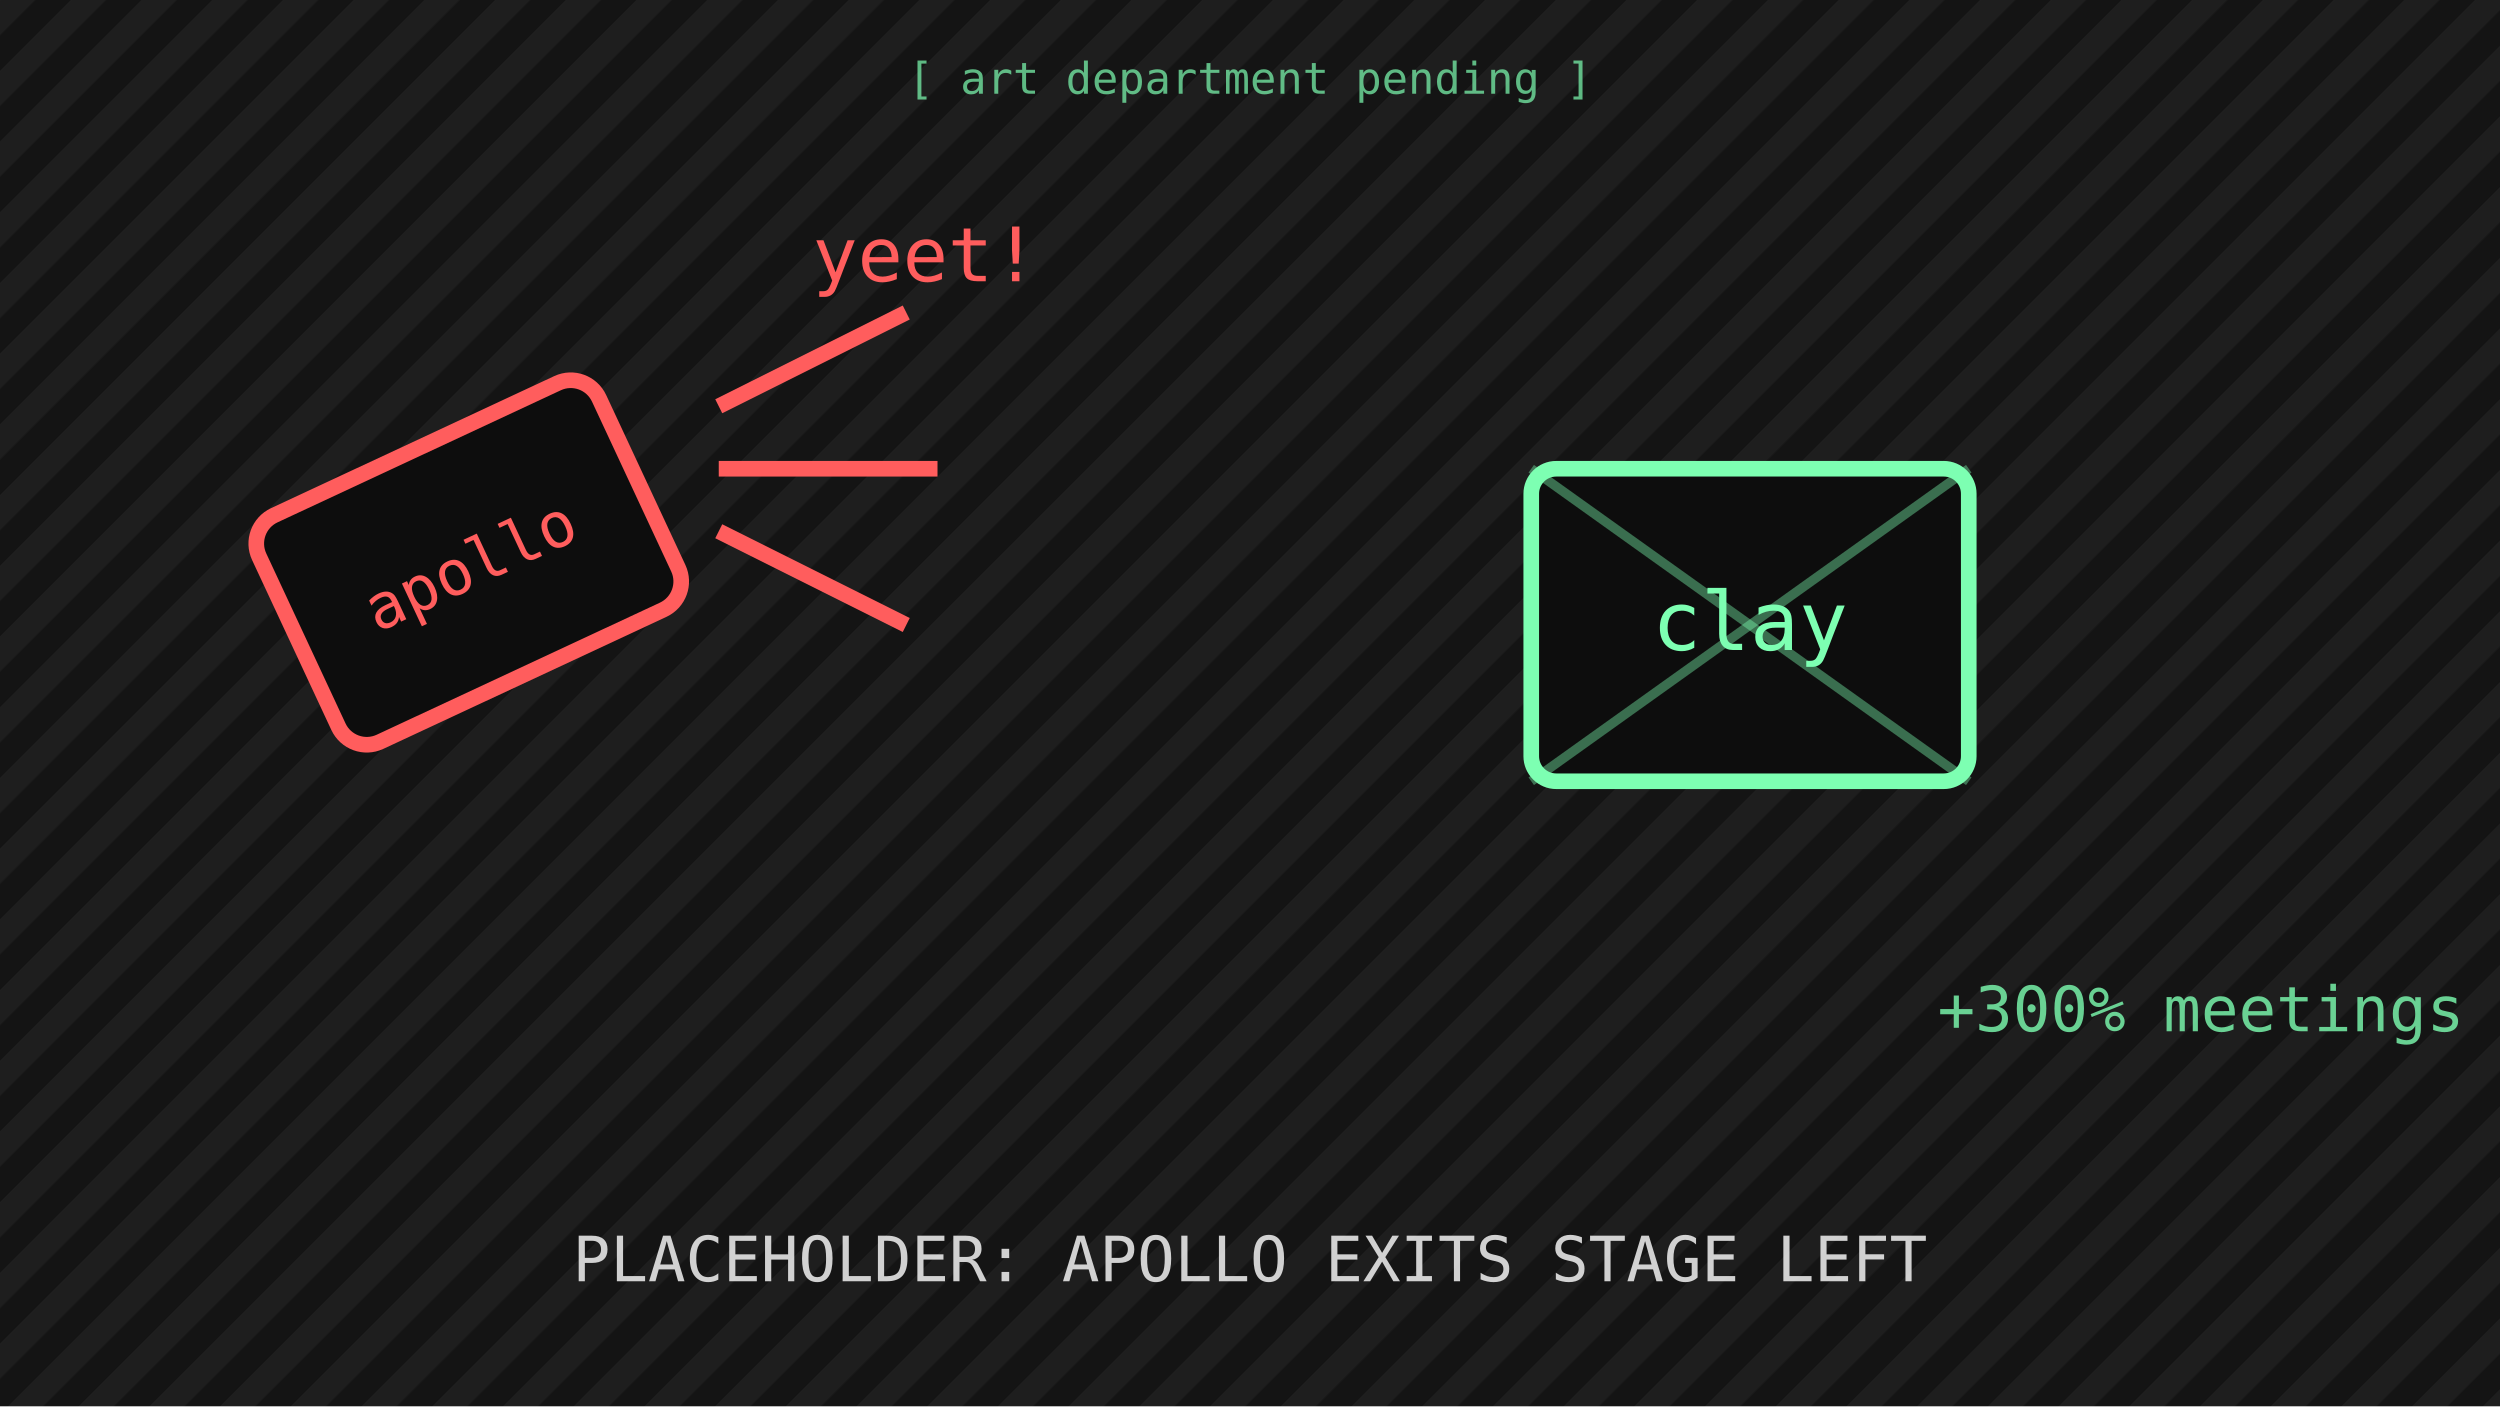
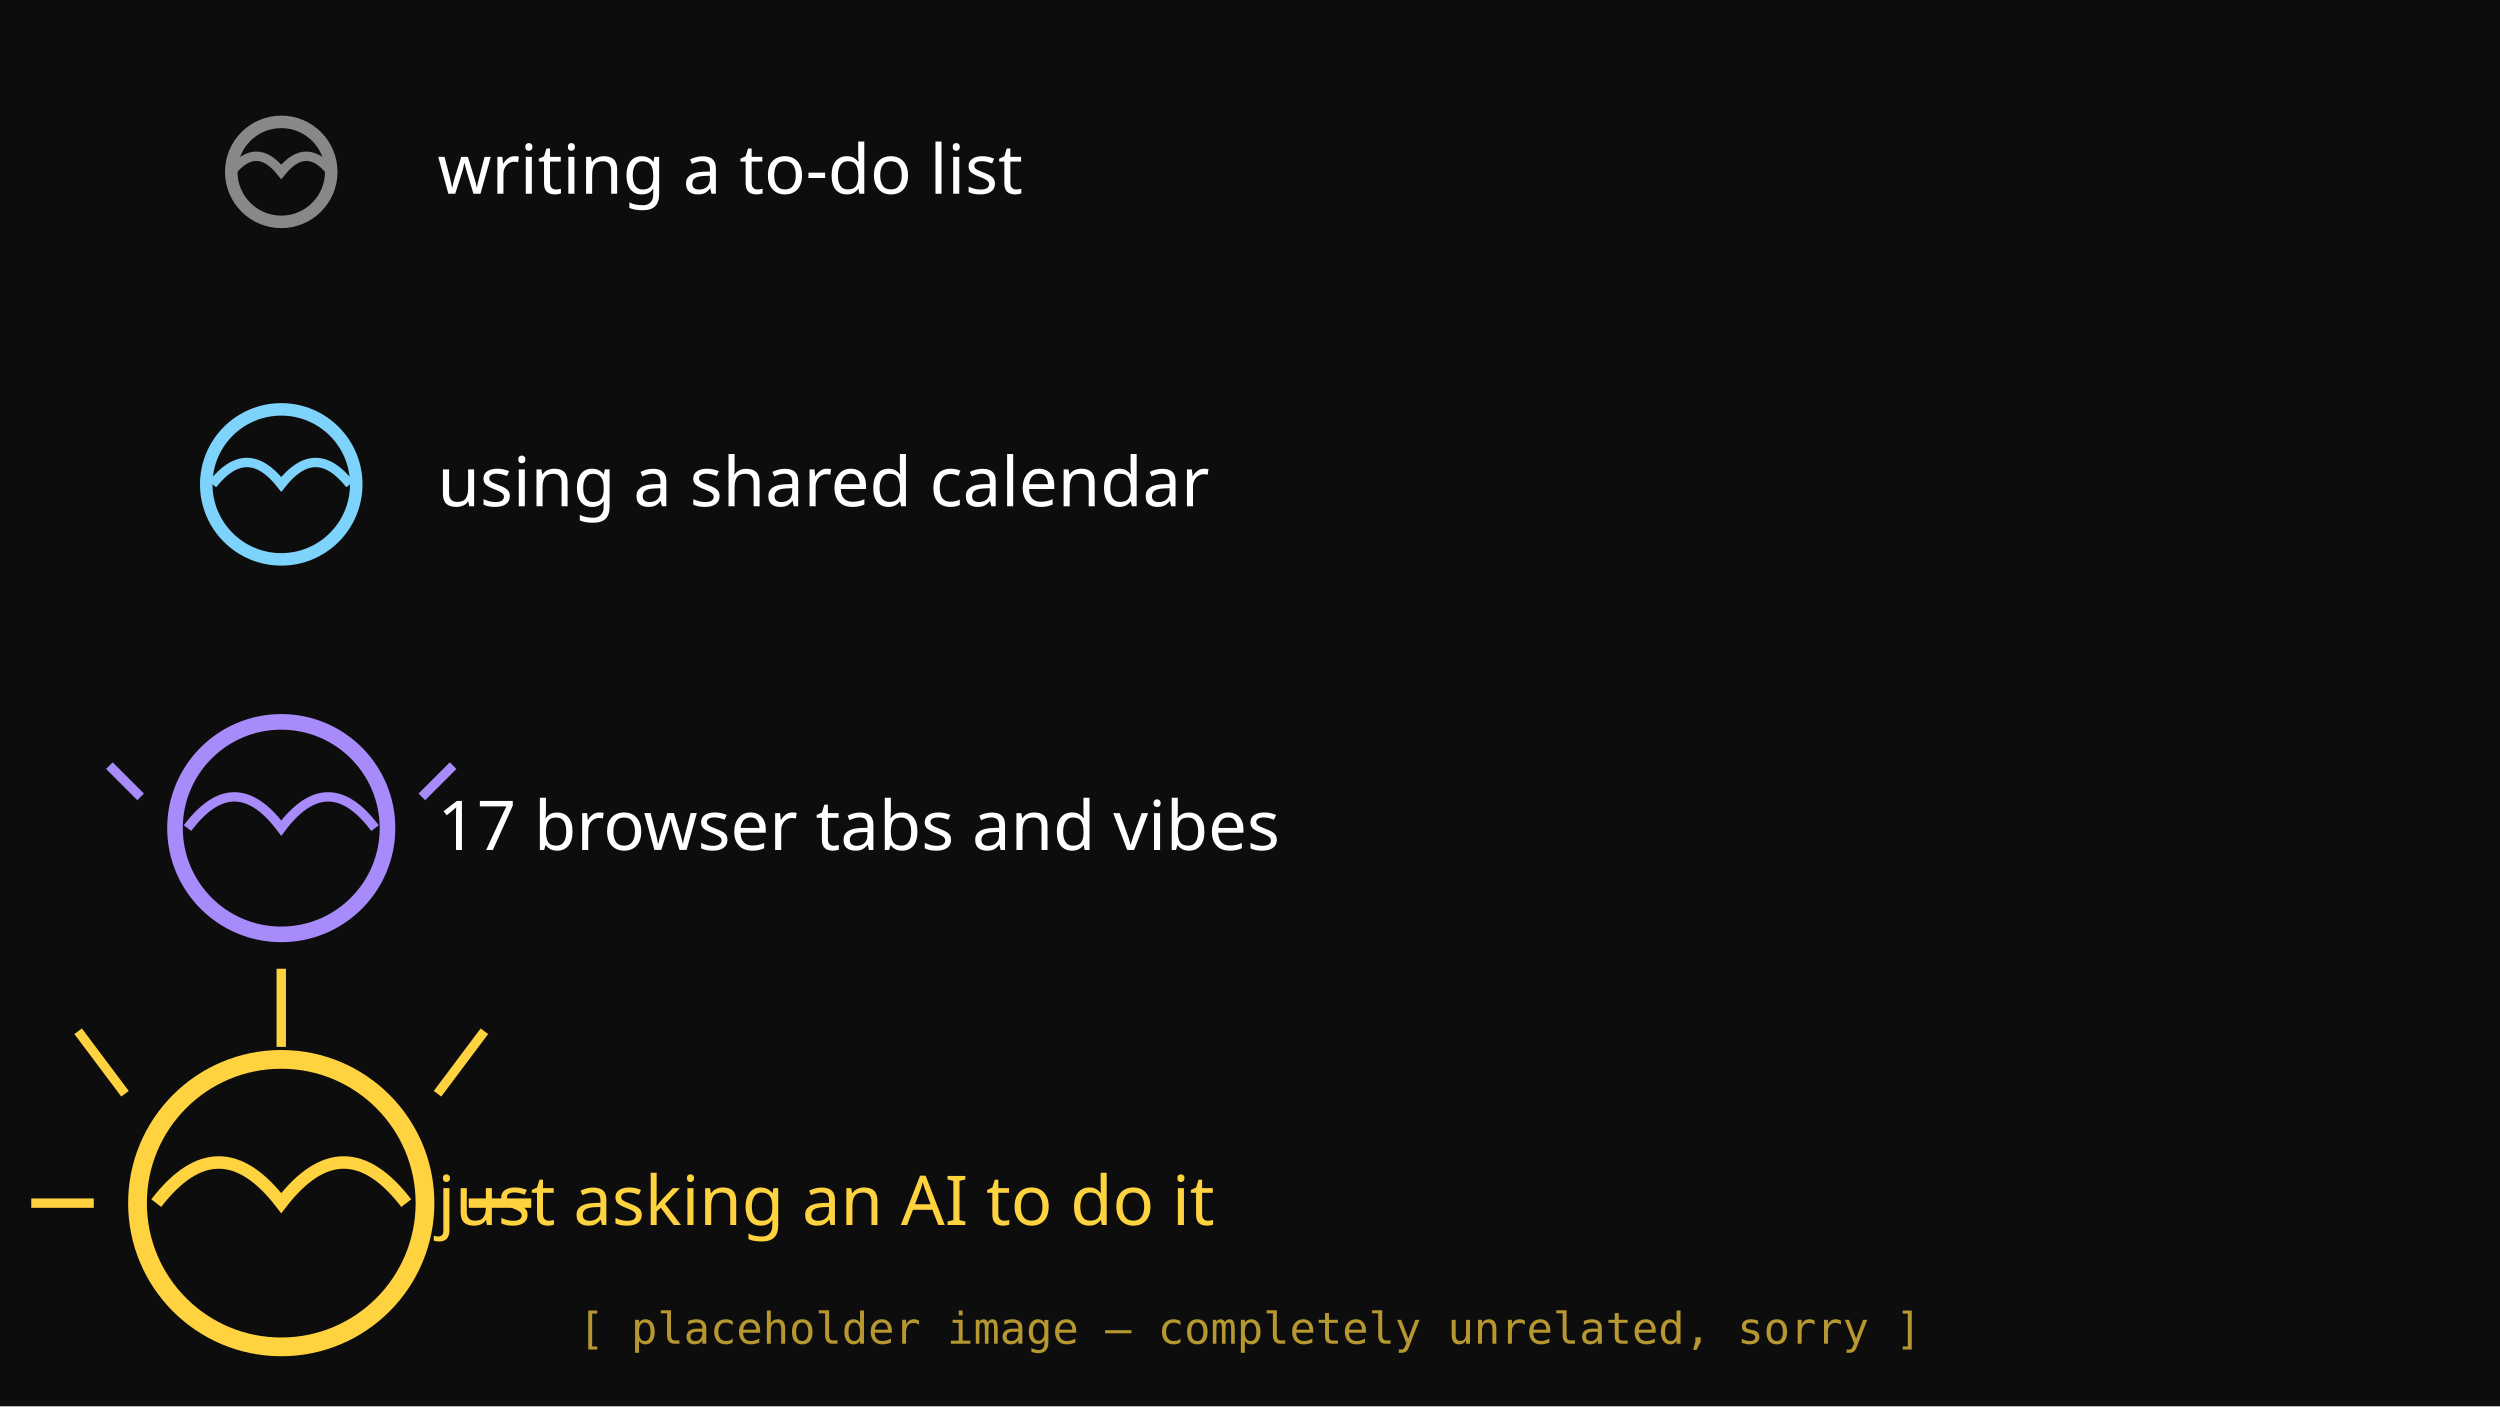
<svg xmlns="http://www.w3.org/2000/svg" viewBox="0 0 800 450">
-   <defs>
-     <pattern id="stripes-e" width="16" height="16" patternTransform="rotate(45)" patternUnits="userSpaceOnUse">
-       <rect width="16" height="16" fill="#141414" />
-       <rect width="8" height="16" fill="#1e1e1e" />
-     </pattern>
-   </defs>
-   <rect width="800" height="450" fill="url(#stripes-e)" />
-   <g transform="translate(150,180) rotate(-25)">
-     <rect x="-60" y="-40" width="120" height="80" rx="10" fill="#0d0d0d" stroke="#ff5d5d" stroke-width="5" />
-     <text x="0" y="8" text-anchor="middle" font-family="monospace" font-size="20" fill="#ff5d5d">apollo</text>
+   <rect width="800" height="450" fill="#0d0d0d" />
+   <g font-family="'Arial Black', Impact, sans-serif" font-size="22" fill="#ffffff">
+     <g transform="translate(90,55)">
+       <circle r="16" fill="none" stroke="#888888" stroke-width="4" />
+       <path d="M-16 0 Q-8 -10 0 0 Q8 -10 16 0" fill="none" stroke="#888888" stroke-width="3" />
+     </g>
+     <text x="140" y="62">writing a to-do list</text>
+     <g transform="translate(90,155)">
+       <circle r="24" fill="none" stroke="#7dd3fc" stroke-width="4" />
+       <path d="M-22 0 Q-11 -14 0 0 Q11 -14 22 0" fill="none" stroke="#7dd3fc" stroke-width="3" />
+     </g>
+     <text x="140" y="162">using a shared calendar</text>
+     <g transform="translate(90,265)">
+       <circle r="34" fill="none" stroke="#a78bfa" stroke-width="5" />
+       <path d="M-30 0 Q-15 -20 0 0 Q15 -20 30 0" fill="none" stroke="#a78bfa" stroke-width="3" />
+       <line x1="-45" y1="-10" x2="-55" y2="-20" stroke="#a78bfa" stroke-width="3" />
+       <line x1="45" y1="-10" x2="55" y2="-20" stroke="#a78bfa" stroke-width="3" />
+     </g>
+     <text x="140" y="272">17 browser tabs and vibes</text>
+     <g transform="translate(90,385)">
+       <circle r="46" fill="none" stroke="#ffd23f" stroke-width="6" />
+       <path d="M-40 0 Q-20 -26 0 0 Q20 -26 40 0" fill="none" stroke="#ffd23f" stroke-width="4" />
+       <line x1="-60" y1="0" x2="-80" y2="0" stroke="#ffd23f" stroke-width="3" />
+       <line x1="60" y1="0" x2="80" y2="0" stroke="#ffd23f" stroke-width="3" />
+       <line x1="-50" y1="-35" x2="-65" y2="-55" stroke="#ffd23f" stroke-width="3" />
+       <line x1="50" y1="-35" x2="65" y2="-55" stroke="#ffd23f" stroke-width="3" />
+       <line x1="0" y1="-50" x2="0" y2="-75" stroke="#ffd23f" stroke-width="3" />
+     </g>
+     <text x="140" y="392" fill="#ffd23f">just asking an AI to do it</text>
  </g>
-   <g stroke="#ff5d5d" stroke-width="5">
-     <line x1="230" y1="130" x2="290" y2="100" />
-     <line x1="230" y1="150" x2="300" y2="150" />
-     <line x1="230" y1="170" x2="290" y2="200" />
-   </g>
-   <text x="260" y="90" font-family="monospace" font-size="24" fill="#ff5d5d">yeet!</text>
-   <g transform="translate(560,200)">
-     <rect x="-70" y="-50" width="140" height="100" rx="8" fill="#0d0d0d" stroke="#7dffb2" stroke-width="5" />
-     <line x1="-70" y1="-50" x2="70" y2="50" stroke="#7dffb2" stroke-width="3" opacity="0.4" />
-     <line x1="70" y1="-50" x2="-70" y2="50" stroke="#7dffb2" stroke-width="3" opacity="0.4" />
-     <text x="0" y="8" text-anchor="middle" font-family="monospace" font-size="26" fill="#7dffb2">clay</text>
-   </g>
-   <text x="620" y="330" font-family="monospace" font-size="20" fill="#7dffb2" opacity="0.8">+300% meetings</text>
-   <text x="400" y="410" text-anchor="middle" font-family="monospace" font-size="20" fill="#ffffff" opacity="0.8">
-     PLACEHOLDER: APOLLO EXITS STAGE LEFT
-   </text>
-   <text x="400" y="30" text-anchor="middle" font-family="monospace" font-size="14" fill="#7dffb2" opacity="0.7">
-     [ art department pending ]
-   </text>
+   <text x="400" y="430" text-anchor="middle" font-family="monospace" font-size="14" fill="#ffd23f" opacity="0.7">[ placeholder image — completely unrelated, sorry ]</text>
</svg>
